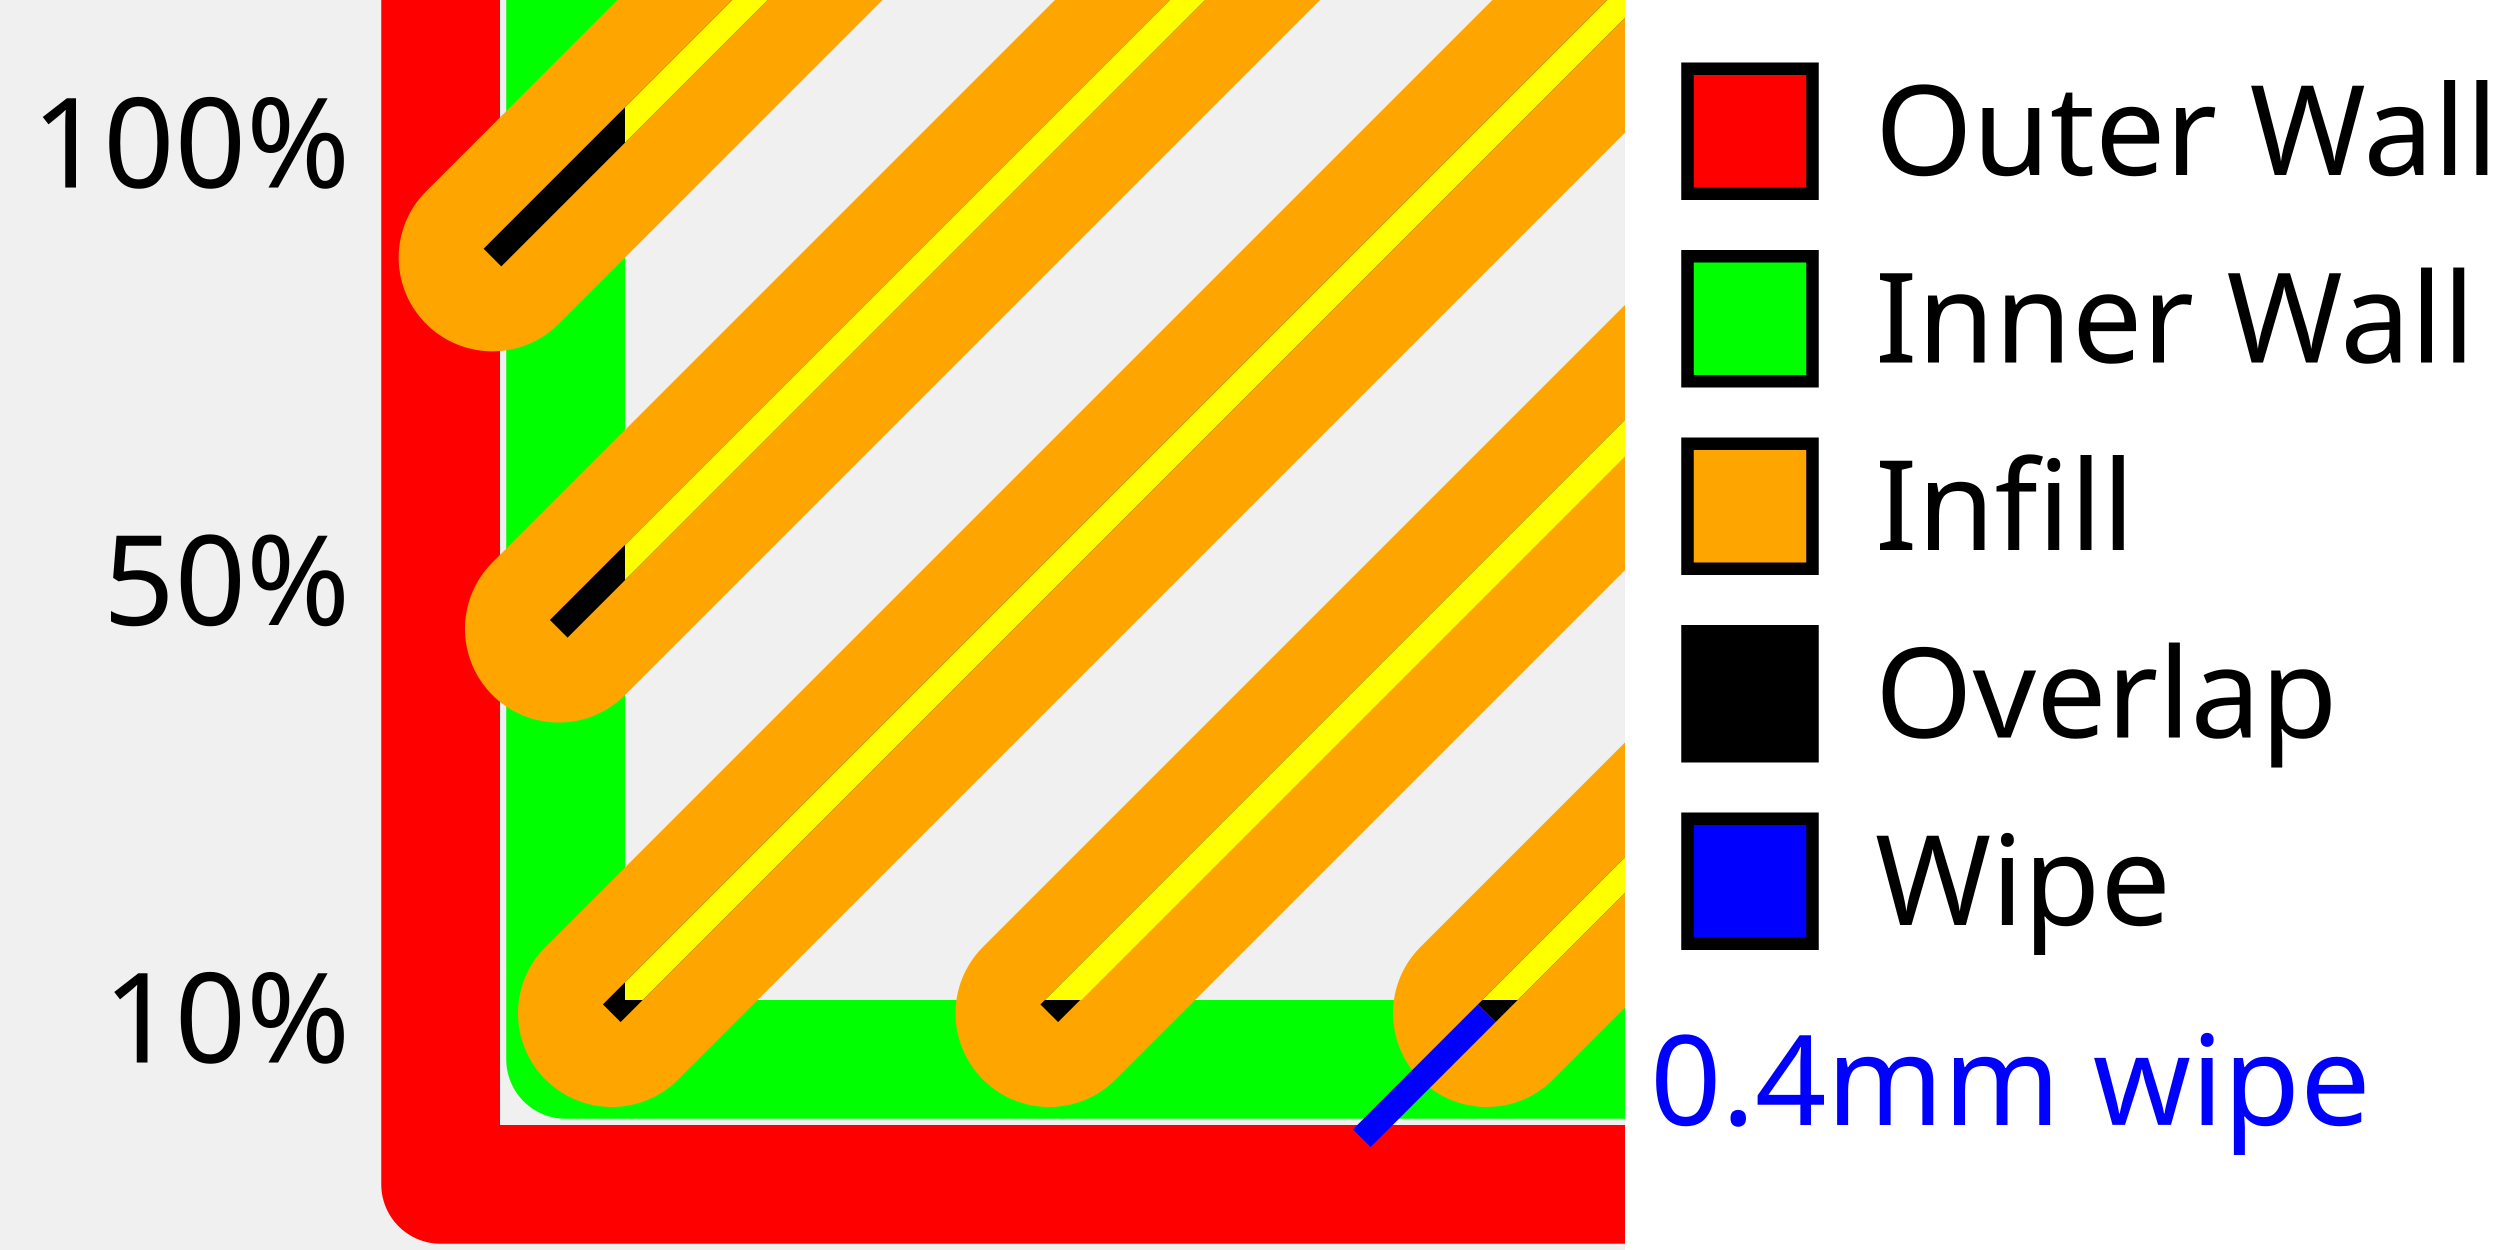
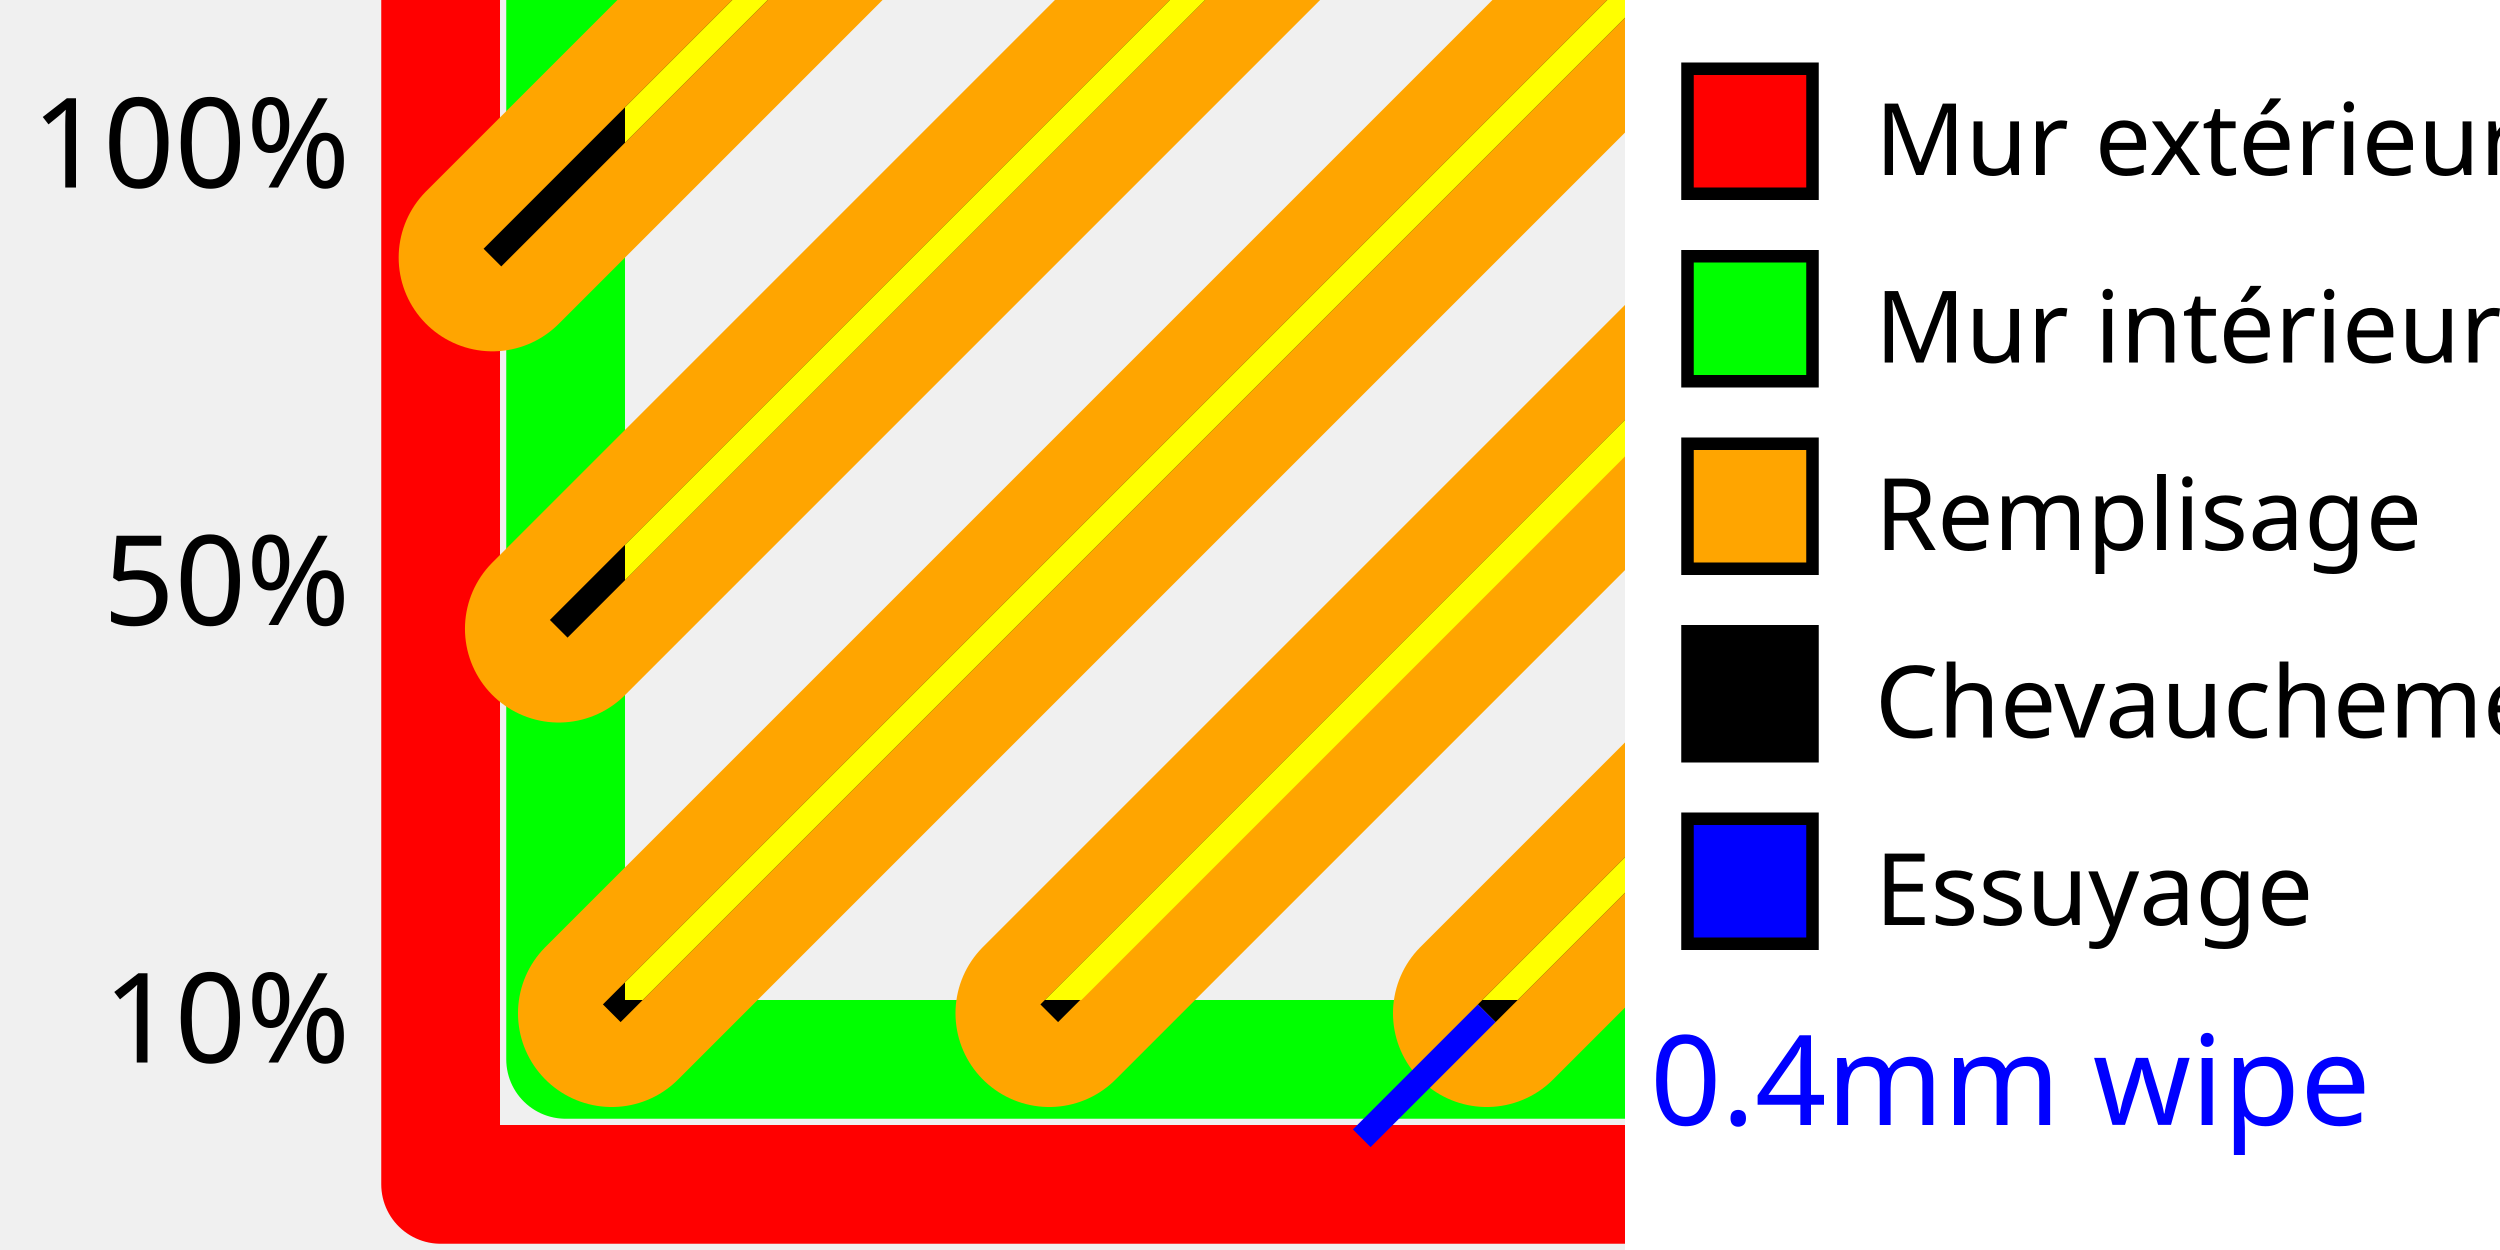
<svg xmlns="http://www.w3.org/2000/svg" width="2000" height="1000">
  <g stroke-linejoin="round" stroke-width="95" fill="none">
    <path d="M352.5,0 v947.5 h947.5" stroke="red" />
    <path d="M452.5,0 v847.5 h847.5" stroke="lime" />
  </g>
  <g stroke-linecap="round" stroke-width="150" stroke="orange">
    <line x1="393.93" y1="206.07" x2="800" y2="-200" />
    <line x1="446.97" y1="503.03" x2="1150" y2="-200" />
    <line x1="489.39" y1="810.61" x2="1500" y2="-200" />
    <line x1="839.39" y1="810.61" x2="1500" y2="150" />
    <line x1="1189.39" y1="810.61" x2="1500" y2="500" />
  </g>
  <g stroke-width="20" stroke="black">
    <line x1="393.93" y1="206.07" x2="800" y2="-200" />
    <line x1="446.97" y1="503.03" x2="1150" y2="-200" />
    <line x1="489.39" y1="810.61" x2="1500" y2="-200" />
    <line x1="839.39" y1="810.61" x2="1500" y2="150" />
    <line x1="1189.39" y1="810.61" x2="1500" y2="500" />
  </g>
  <line x1="1089.39" y1="910.61" x2="1189.39" y2="810.61" stroke-width="20" stroke="blue" />
  <g fill="yellow">
    <polygon points="500,85.85 585.85,0 614.15,0 500,114.15" />
    <polygon points="500,435.85 935.85,0 964.15,0 500,464.15" />
    <polygon points="500,785.85 1285.85,0 1314.15,0 514.15,800 500,800" />
    <polygon points="835.85,800 1300,335.85 1300,365.15 865.15,800" />
    <polygon points="1185.85,800 1300,685.85 1300,714.15 1214.15,800" />
  </g>
  <rect x="1300" y="0" width="700" height="1000" fill="white" />
  <g font-family="sans-serif" font-size="100px" text-anchor="end">
    <text x="280" y="150">100%</text>
    <text x="280" y="500">50%</text>
    <text x="280" y="850">10%</text>
  </g>
  <text x="1320" y="900" font-family="sans-serif" font-size="100px" fill="blue">0.4mm wipe</text>
  <g stroke-width="10" stroke="black">
    <rect x="1350" y="55" width="100" height="100" fill="red" />
    <rect x="1350" y="205" width="100" height="100" fill="lime" />
    <rect x="1350" y="355" width="100" height="100" fill="orange" />
    <rect x="1350" y="505" width="100" height="100" />
    <rect x="1350" y="655" width="100" height="100" fill="blue" />
  </g>
-   <g font-family="sans-serif" font-size="100px">
-     <text x="1500" y="140">Outer Wall</text>
-     <text x="1500" y="290">Inner Wall</text>
-     <text x="1500" y="440">Infill</text>
-     <text x="1500" y="590">Overlap</text>
-     <text x="1500" y="740">Wipe</text>
+   <g font-family="sans-serif" font-size="80px">
+     <text x="1500" y="140">Mur extérieur</text>
+     <text x="1500" y="290">Mur intérieur</text>
+     <text x="1500" y="440">Remplisage</text>
+     <text x="1500" y="590">Chevauchement</text>
+     <text x="1500" y="740">Essuyage</text>
  </g>
</svg>
